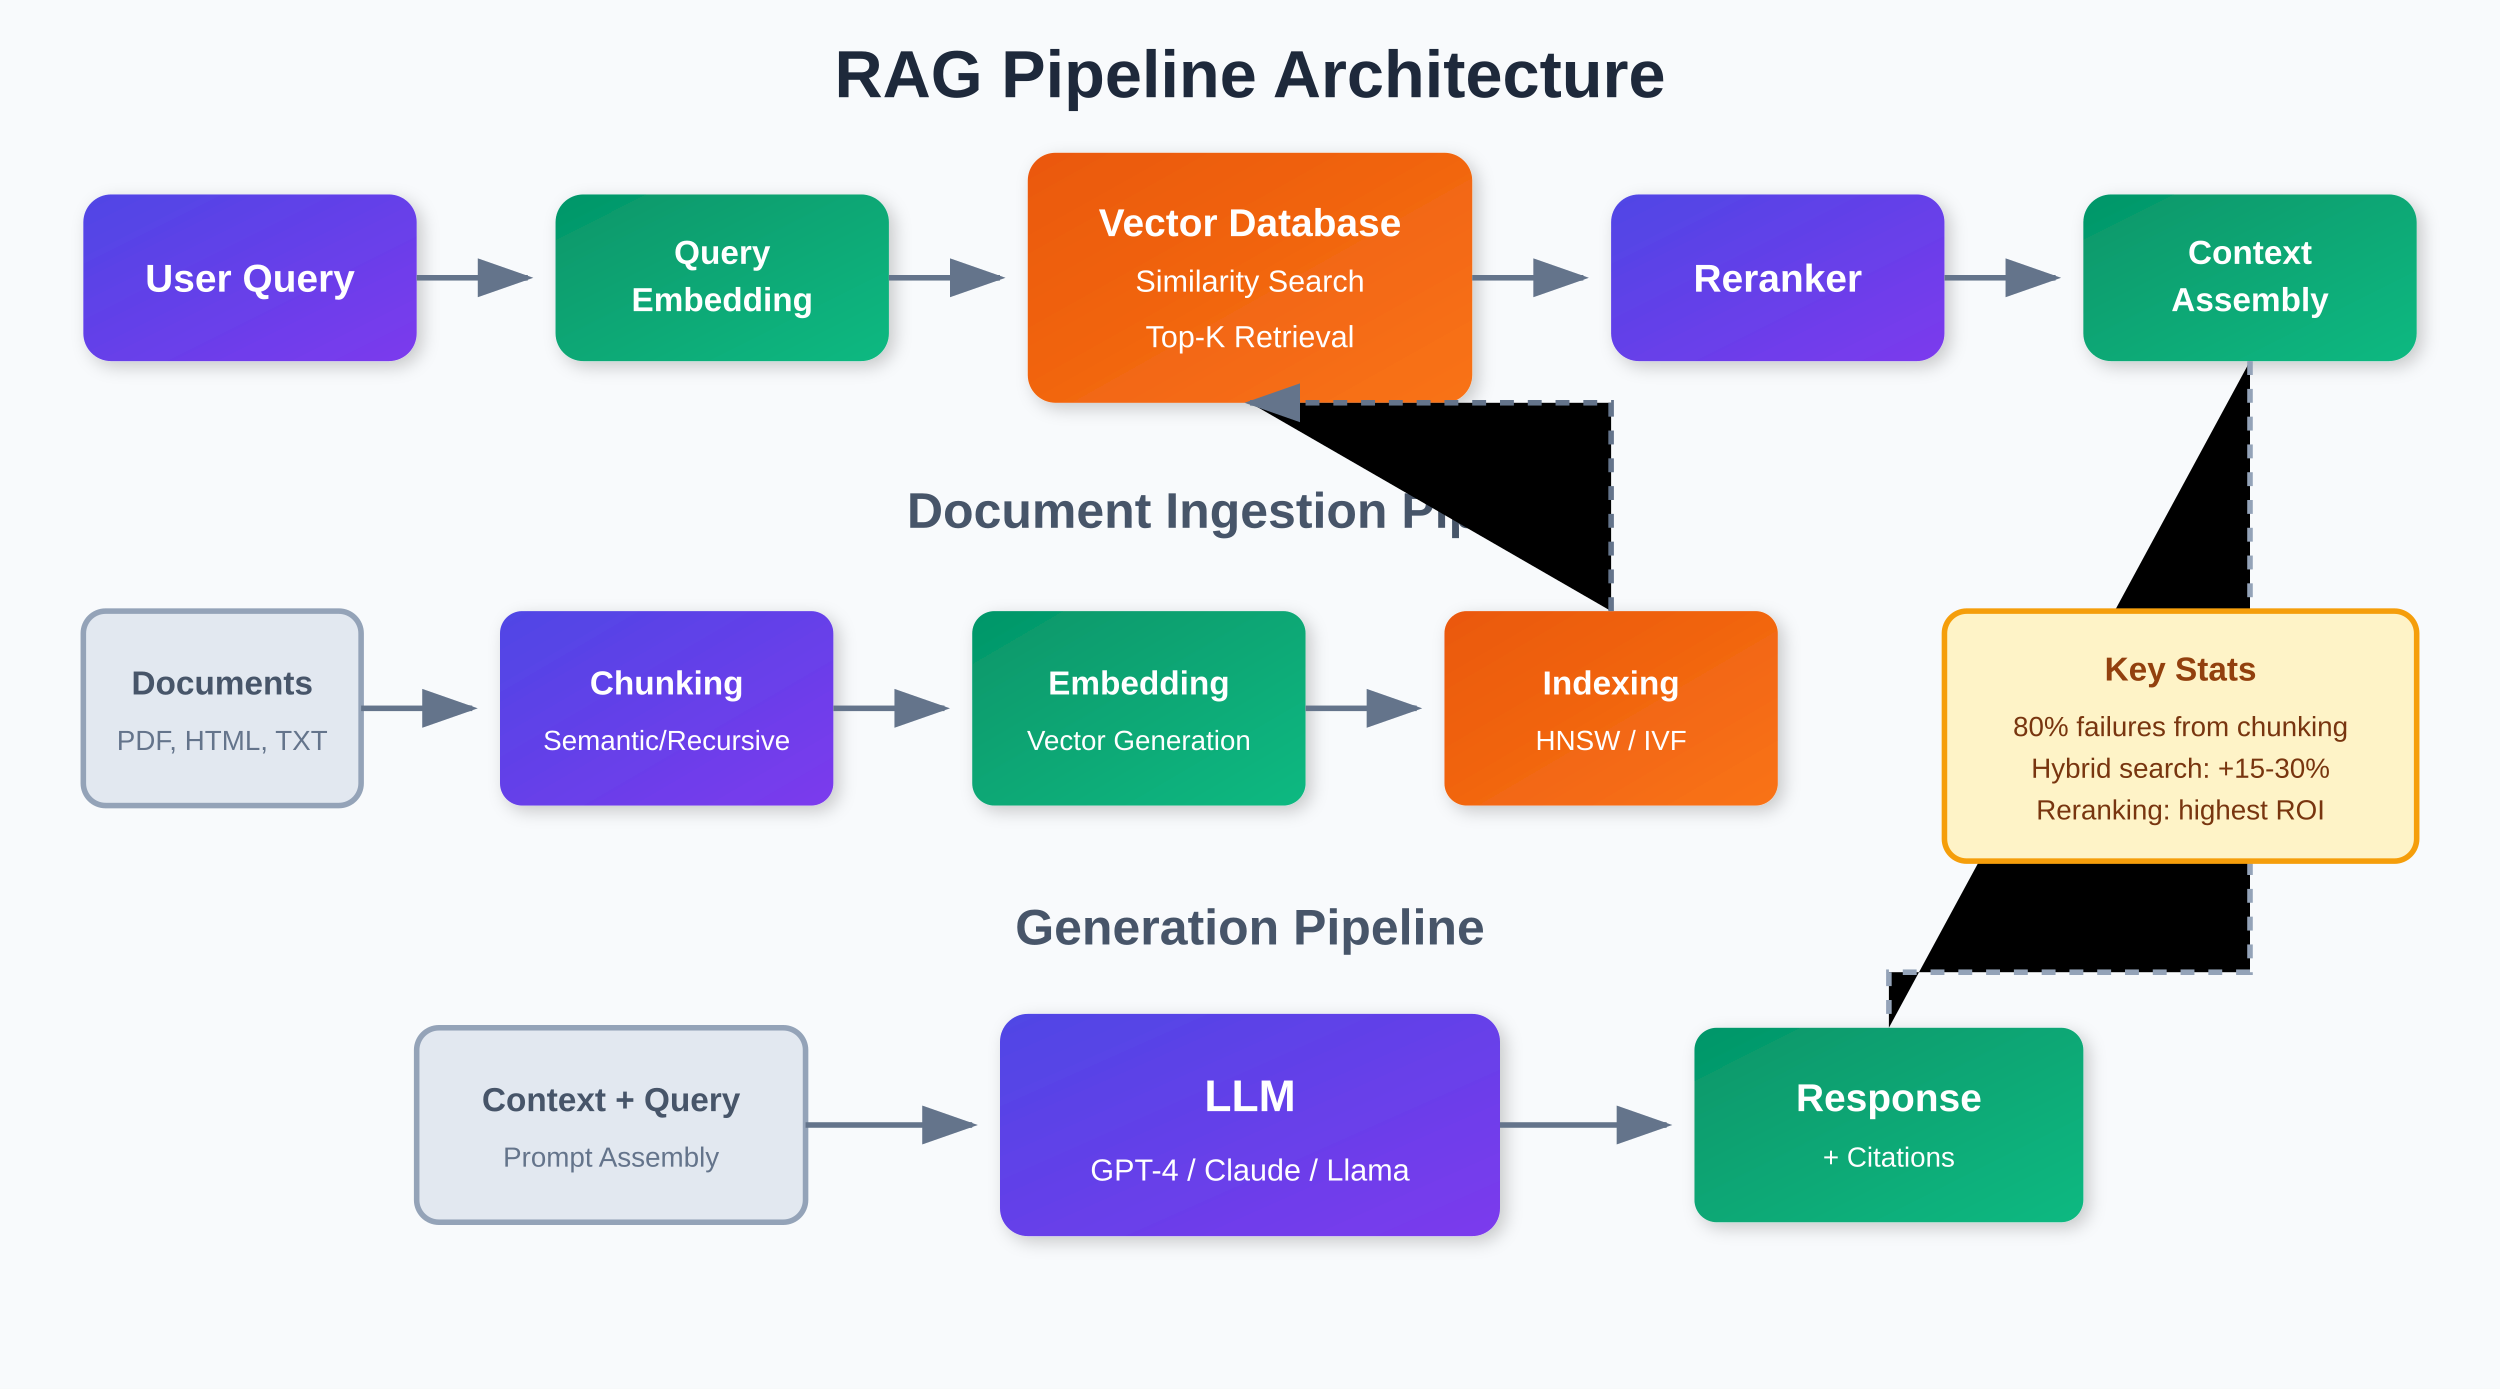
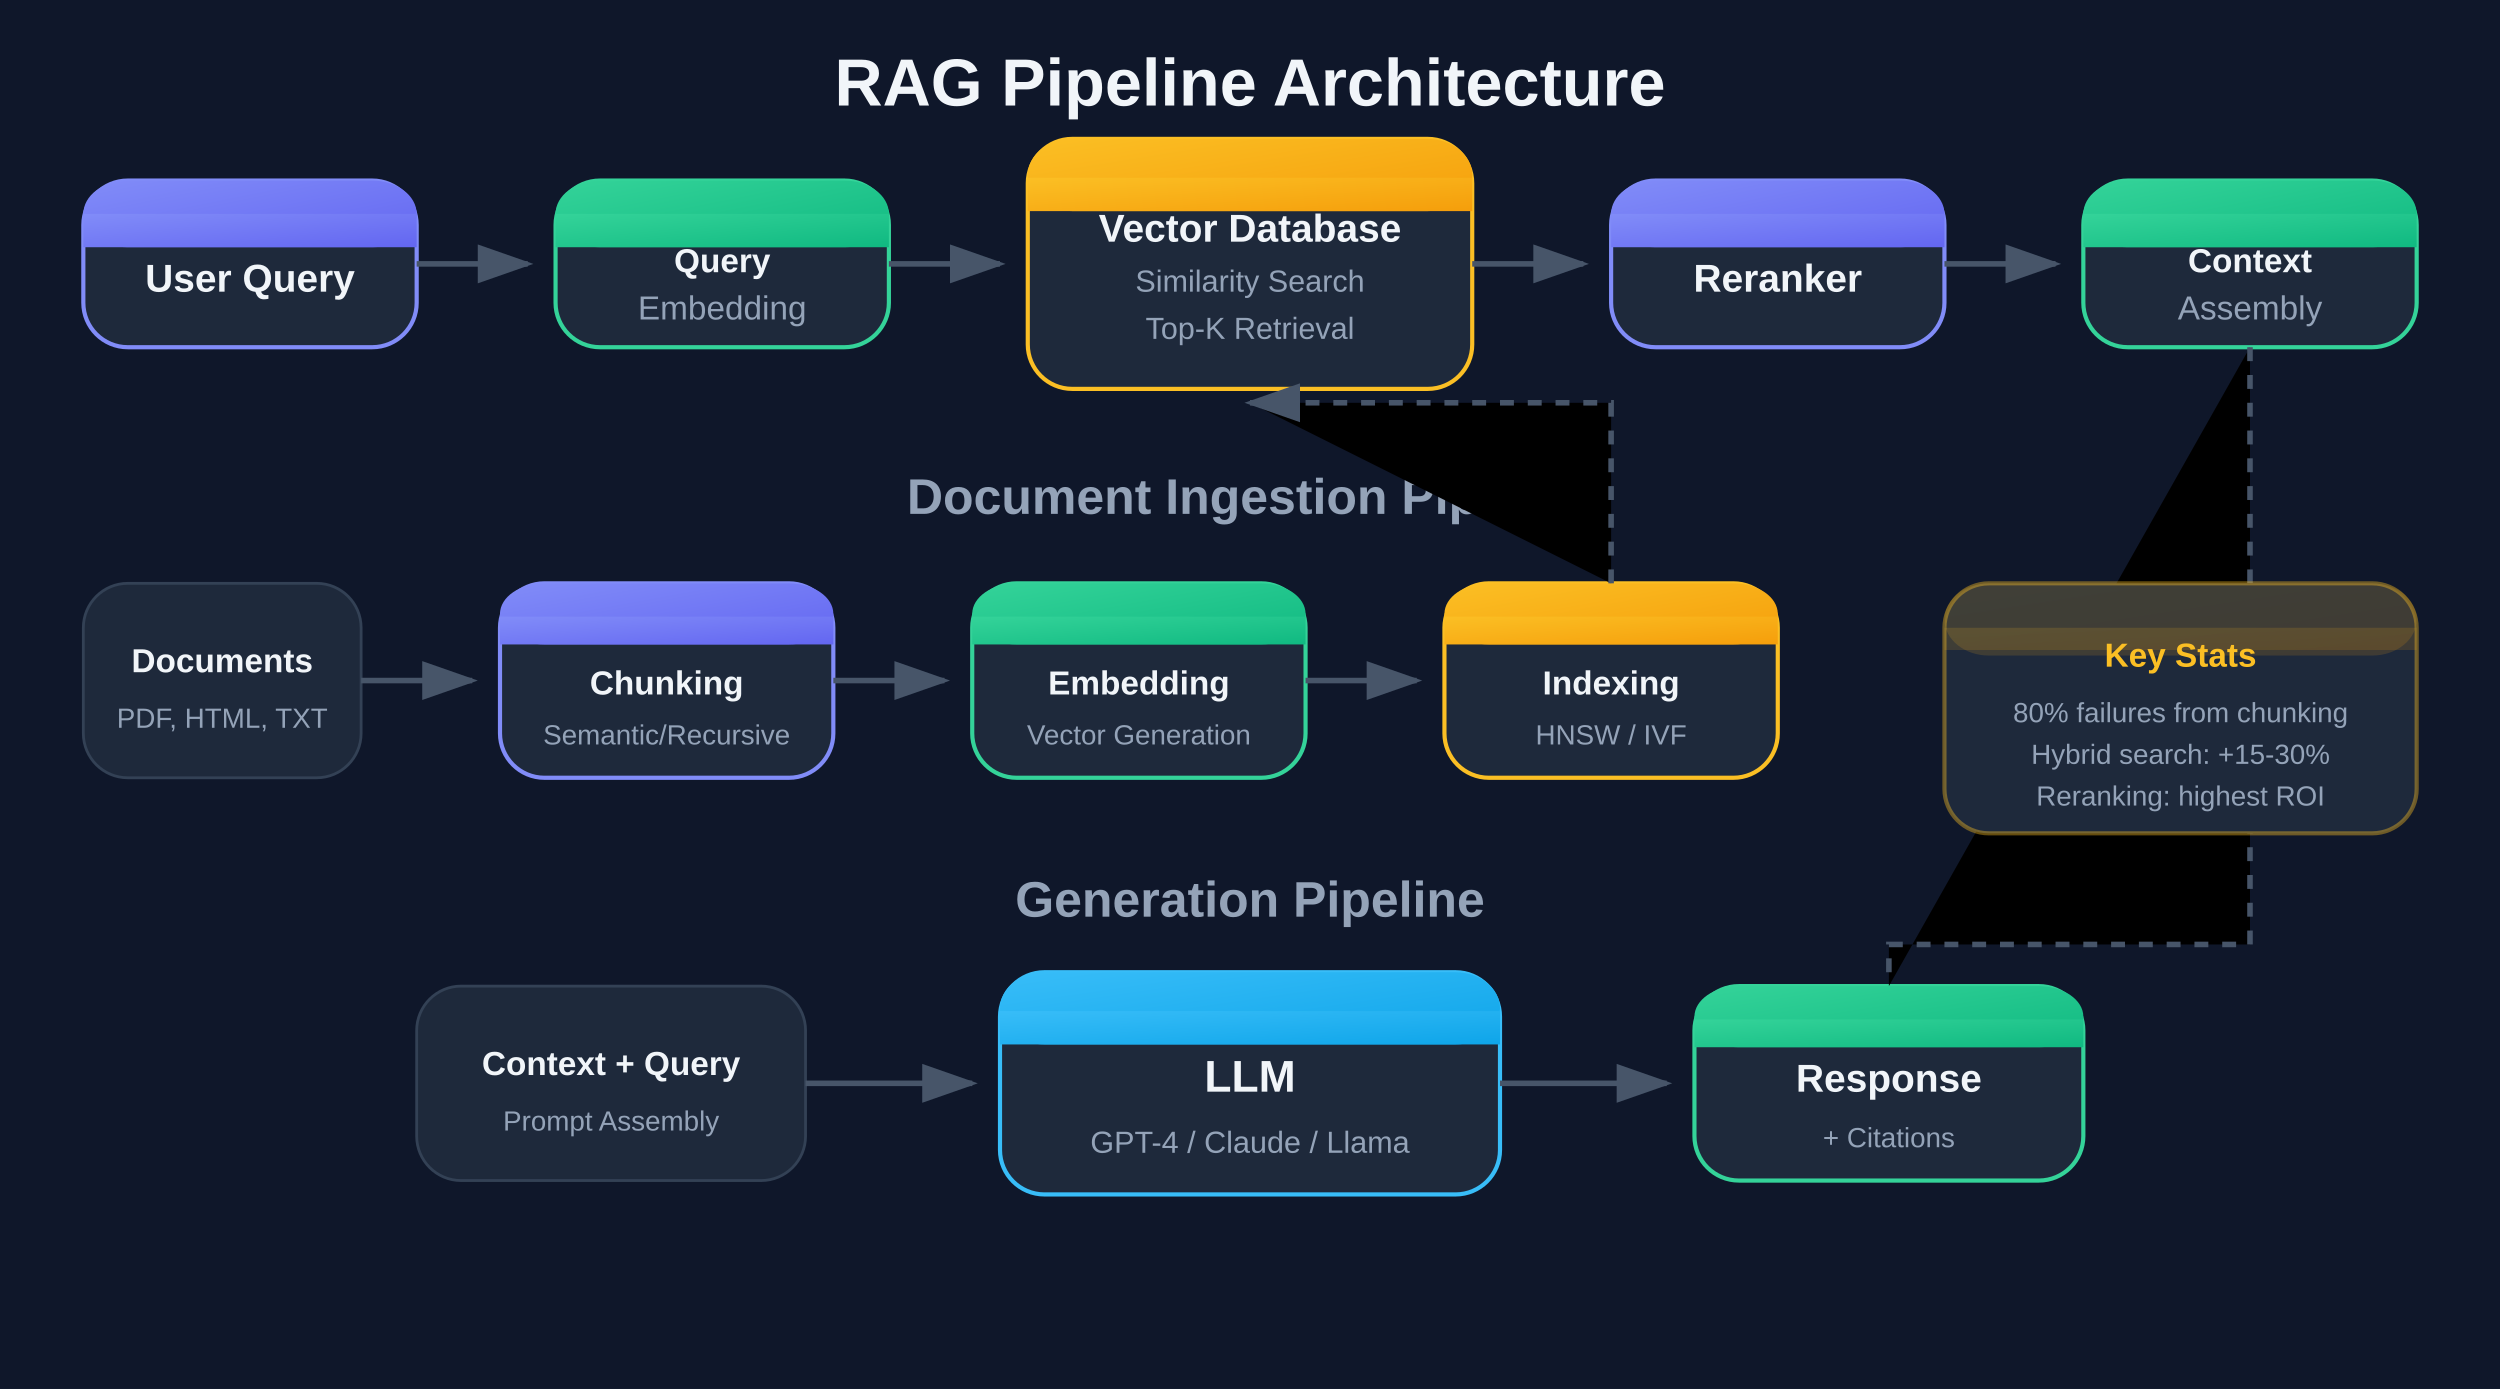
<svg xmlns="http://www.w3.org/2000/svg" viewBox="0 0 900 500">
  <defs>
-     <linearGradient id="blueGrad" x1="0%" y1="0%" x2="100%" y2="100%">
-       <stop offset="0%" style="stop-color:#4F46E5;stop-opacity:1" />
-       <stop offset="100%" style="stop-color:#7C3AED;stop-opacity:1" />
+     <linearGradient id="darkGrad" x1="0%" y1="0%" x2="100%" y2="100%" gradientTransform="rotate(135)">
+       <stop offset="0%" style="stop-color:#0f172a;stop-opacity:1" />
+       <stop offset="100%" style="stop-color:#1e1b4b;stop-opacity:1" />
    </linearGradient>
-     <linearGradient id="greenGrad" x1="0%" y1="0%" x2="100%" y2="100%">
-       <stop offset="0%" style="stop-color:#059669;stop-opacity:1" />
-       <stop offset="100%" style="stop-color:#10B981;stop-opacity:1" />
+     <linearGradient id="indigoGrad" x1="0%" y1="0%" x2="100%" y2="100%">
+       <stop offset="0%" style="stop-color:#818cf8;stop-opacity:1" />
+       <stop offset="100%" style="stop-color:#6366f1;stop-opacity:1" />
    </linearGradient>
-     <linearGradient id="orangeGrad" x1="0%" y1="0%" x2="100%" y2="100%">
-       <stop offset="0%" style="stop-color:#EA580C;stop-opacity:1" />
-       <stop offset="100%" style="stop-color:#F97316;stop-opacity:1" />
+     <linearGradient id="emeraldGrad" x1="0%" y1="0%" x2="100%" y2="100%">
+       <stop offset="0%" style="stop-color:#34d399;stop-opacity:1" />
+       <stop offset="100%" style="stop-color:#10b981;stop-opacity:1" />
    </linearGradient>
-     <filter id="shadow" x="-20%" y="-20%" width="140%" height="140%">
-       <feDropShadow dx="2" dy="2" stdDeviation="3" flood-opacity="0.2" />
-     </filter>
-   </defs>
-   <rect width="900" height="500" fill="#f8fafc" />
-   <text x="450" y="35" text-anchor="middle" font-family="Arial, sans-serif" font-size="24" font-weight="bold" fill="#1e293b">RAG Pipeline Architecture</text>
-   <rect x="30" y="70" width="120" height="60" rx="10" fill="url(#blueGrad)" filter="url(#shadow)" />
-   <text x="90" y="105" text-anchor="middle" font-family="Arial, sans-serif" font-size="14" fill="white" font-weight="bold">User Query</text>
-   <path d="M150 100 L190 100" stroke="#64748b" stroke-width="2" marker-end="url(#arrowhead)" />
-   <defs>
+     <linearGradient id="amberGrad" x1="0%" y1="0%" x2="100%" y2="100%">
+       <stop offset="0%" style="stop-color:#fbbf24;stop-opacity:1" />
+       <stop offset="100%" style="stop-color:#f59e0b;stop-opacity:1" />
+     </linearGradient>
+     <linearGradient id="skyGrad" x1="0%" y1="0%" x2="100%" y2="100%">
+       <stop offset="0%" style="stop-color:#38bdf8;stop-opacity:1" />
+       <stop offset="100%" style="stop-color:#0ea5e9;stop-opacity:1" />
+     </linearGradient>
    <marker id="arrowhead" markerWidth="10" markerHeight="7" refX="9" refY="3.5" orient="auto">
-       <polygon points="0 0, 10 3.5, 0 7" fill="#64748b" />
+       <polygon points="0 0, 10 3.5, 0 7" fill="#475569" />
    </marker>
  </defs>
-   <rect x="200" y="70" width="120" height="60" rx="10" fill="url(#greenGrad)" filter="url(#shadow)" />
-   <text x="260" y="95" text-anchor="middle" font-family="Arial, sans-serif" font-size="12" fill="white" font-weight="bold">Query</text>
-   <text x="260" y="112" text-anchor="middle" font-family="Arial, sans-serif" font-size="12" fill="white" font-weight="bold">Embedding</text>
-   <path d="M320 100 L360 100" stroke="#64748b" stroke-width="2" marker-end="url(#arrowhead)" />
-   <rect x="370" y="55" width="160" height="90" rx="10" fill="url(#orangeGrad)" filter="url(#shadow)" />
-   <text x="450" y="85" text-anchor="middle" font-family="Arial, sans-serif" font-size="14" fill="white" font-weight="bold">Vector Database</text>
-   <text x="450" y="105" text-anchor="middle" font-family="Arial, sans-serif" font-size="11" fill="white">Similarity Search</text>
-   <text x="450" y="125" text-anchor="middle" font-family="Arial, sans-serif" font-size="11" fill="white">Top-K Retrieval</text>
-   <path d="M530 100 L570 100" stroke="#64748b" stroke-width="2" marker-end="url(#arrowhead)" />
-   <rect x="580" y="70" width="120" height="60" rx="10" fill="url(#blueGrad)" filter="url(#shadow)" />
-   <text x="640" y="105" text-anchor="middle" font-family="Arial, sans-serif" font-size="14" fill="white" font-weight="bold">Reranker</text>
-   <path d="M700 100 L740 100" stroke="#64748b" stroke-width="2" marker-end="url(#arrowhead)" />
-   <rect x="750" y="70" width="120" height="60" rx="10" fill="url(#greenGrad)" filter="url(#shadow)" />
-   <text x="810" y="95" text-anchor="middle" font-family="Arial, sans-serif" font-size="12" fill="white" font-weight="bold">Context</text>
-   <text x="810" y="112" text-anchor="middle" font-family="Arial, sans-serif" font-size="12" fill="white" font-weight="bold">Assembly</text>
-   <text x="450" y="190" text-anchor="middle" font-family="Arial, sans-serif" font-size="18" font-weight="bold" fill="#475569">Document Ingestion Pipeline</text>
-   <rect x="30" y="220" width="100" height="70" rx="8" fill="#e2e8f0" stroke="#94a3b8" stroke-width="2" />
-   <text x="80" y="250" text-anchor="middle" font-family="Arial, sans-serif" font-size="12" fill="#475569" font-weight="bold">Documents</text>
-   <text x="80" y="270" text-anchor="middle" font-family="Arial, sans-serif" font-size="10" fill="#64748b">PDF, HTML, TXT</text>
-   <path d="M130 255 L170 255" stroke="#64748b" stroke-width="2" marker-end="url(#arrowhead)" />
-   <rect x="180" y="220" width="120" height="70" rx="8" fill="url(#blueGrad)" filter="url(#shadow)" />
-   <text x="240" y="250" text-anchor="middle" font-family="Arial, sans-serif" font-size="12" fill="white" font-weight="bold">Chunking</text>
-   <text x="240" y="270" text-anchor="middle" font-family="Arial, sans-serif" font-size="10" fill="white">Semantic/Recursive</text>
-   <path d="M300 255 L340 255" stroke="#64748b" stroke-width="2" marker-end="url(#arrowhead)" />
-   <rect x="350" y="220" width="120" height="70" rx="8" fill="url(#greenGrad)" filter="url(#shadow)" />
-   <text x="410" y="250" text-anchor="middle" font-family="Arial, sans-serif" font-size="12" fill="white" font-weight="bold">Embedding</text>
-   <text x="410" y="270" text-anchor="middle" font-family="Arial, sans-serif" font-size="10" fill="white">Vector Generation</text>
-   <path d="M470 255 L510 255" stroke="#64748b" stroke-width="2" marker-end="url(#arrowhead)" />
-   <rect x="520" y="220" width="120" height="70" rx="8" fill="url(#orangeGrad)" filter="url(#shadow)" />
-   <text x="580" y="250" text-anchor="middle" font-family="Arial, sans-serif" font-size="12" fill="white" font-weight="bold">Indexing</text>
-   <text x="580" y="270" text-anchor="middle" font-family="Arial, sans-serif" font-size="10" fill="white">HNSW / IVF</text>
-   <path d="M580 220 L580 145 L450 145" stroke="#64748b" stroke-width="2" stroke-dasharray="5,5" marker-end="url(#arrowhead)" />
-   <text x="450" y="340" text-anchor="middle" font-family="Arial, sans-serif" font-size="18" font-weight="bold" fill="#475569">Generation Pipeline</text>
-   <rect x="150" y="370" width="140" height="70" rx="8" fill="#e2e8f0" stroke="#94a3b8" stroke-width="2" />
-   <text x="220" y="400" text-anchor="middle" font-family="Arial, sans-serif" font-size="12" fill="#475569" font-weight="bold">Context + Query</text>
-   <text x="220" y="420" text-anchor="middle" font-family="Arial, sans-serif" font-size="10" fill="#64748b">Prompt Assembly</text>
-   <path d="M290 405 L350 405" stroke="#64748b" stroke-width="2" marker-end="url(#arrowhead)" />
-   <rect x="360" y="365" width="180" height="80" rx="10" fill="url(#blueGrad)" filter="url(#shadow)" />
-   <text x="450" y="400" text-anchor="middle" font-family="Arial, sans-serif" font-size="16" fill="white" font-weight="bold">LLM</text>
-   <text x="450" y="425" text-anchor="middle" font-family="Arial, sans-serif" font-size="11" fill="white">GPT-4 / Claude / Llama</text>
-   <path d="M540 405 L600 405" stroke="#64748b" stroke-width="2" marker-end="url(#arrowhead)" />
-   <rect x="610" y="370" width="140" height="70" rx="8" fill="url(#greenGrad)" filter="url(#shadow)" />
-   <text x="680" y="400" text-anchor="middle" font-family="Arial, sans-serif" font-size="14" fill="white" font-weight="bold">Response</text>
-   <text x="680" y="420" text-anchor="middle" font-family="Arial, sans-serif" font-size="10" fill="white">+ Citations</text>
-   <path d="M810 130 L810 350 L680 350 L680 370" stroke="#94a3b8" stroke-width="2" stroke-dasharray="5,5" />
-   <rect x="700" y="220" width="170" height="90" rx="8" fill="#fef3c7" stroke="#f59e0b" stroke-width="2" />
-   <text x="785" y="245" text-anchor="middle" font-family="Arial, sans-serif" font-size="12" fill="#92400e" font-weight="bold">Key Stats</text>
-   <text x="785" y="265" text-anchor="middle" font-family="Arial, sans-serif" font-size="10" fill="#78350f">80% failures from chunking</text>
-   <text x="785" y="280" text-anchor="middle" font-family="Arial, sans-serif" font-size="10" fill="#78350f">Hybrid search: +15-30%</text>
-   <text x="785" y="295" text-anchor="middle" font-family="Arial, sans-serif" font-size="10" fill="#78350f">Reranking: highest ROI</text>
+   <rect width="900" height="500" fill="#0f172a" />
+   <rect width="900" height="500" fill="url(#darkGrad)" />
+   <text x="450" y="38" text-anchor="middle" font-family="Arial, sans-serif" font-size="24" font-weight="bold" fill="#f1f5f9">RAG Pipeline Architecture</text>
+   <rect x="30" y="65" width="120" height="60" rx="16" fill="#1e293b" stroke="#818cf8" stroke-width="1.5" />
+   <rect x="30" y="65" width="120" height="24" rx="16" fill="url(#indigoGrad)" />
+   <rect x="30" y="77" width="120" height="12" fill="url(#indigoGrad)" />
+   <text x="90" y="105" text-anchor="middle" font-family="Arial, sans-serif" font-size="14" fill="#f1f5f9" font-weight="bold">User Query</text>
+   <path d="M150 95 L190 95" stroke="#475569" stroke-width="2" marker-end="url(#arrowhead)" />
+   <rect x="200" y="65" width="120" height="60" rx="16" fill="#1e293b" stroke="#34d399" stroke-width="1.5" />
+   <rect x="200" y="65" width="120" height="24" rx="16" fill="url(#emeraldGrad)" />
+   <rect x="200" y="77" width="120" height="12" fill="url(#emeraldGrad)" />
+   <text x="260" y="98" text-anchor="middle" font-family="Arial, sans-serif" font-size="12" fill="#f1f5f9" font-weight="bold">Query</text>
+   <text x="260" y="115" text-anchor="middle" font-family="Arial, sans-serif" font-size="12" fill="#94a3b8">Embedding</text>
+   <path d="M320 95 L360 95" stroke="#475569" stroke-width="2" marker-end="url(#arrowhead)" />
+   <rect x="370" y="50" width="160" height="90" rx="16" fill="#1e293b" stroke="#fbbf24" stroke-width="1.5" />
+   <rect x="370" y="50" width="160" height="26" rx="16" fill="url(#amberGrad)" />
+   <rect x="370" y="64" width="160" height="12" fill="url(#amberGrad)" />
+   <text x="450" y="87" text-anchor="middle" font-family="Arial, sans-serif" font-size="14" fill="#f1f5f9" font-weight="bold">Vector Database</text>
+   <text x="450" y="105" text-anchor="middle" font-family="Arial, sans-serif" font-size="11" fill="#94a3b8">Similarity Search</text>
+   <text x="450" y="122" text-anchor="middle" font-family="Arial, sans-serif" font-size="11" fill="#94a3b8">Top-K Retrieval</text>
+   <path d="M530 95 L570 95" stroke="#475569" stroke-width="2" marker-end="url(#arrowhead)" />
+   <rect x="580" y="65" width="120" height="60" rx="16" fill="#1e293b" stroke="#818cf8" stroke-width="1.5" />
+   <rect x="580" y="65" width="120" height="24" rx="16" fill="url(#indigoGrad)" />
+   <rect x="580" y="77" width="120" height="12" fill="url(#indigoGrad)" />
+   <text x="640" y="105" text-anchor="middle" font-family="Arial, sans-serif" font-size="14" fill="#f1f5f9" font-weight="bold">Reranker</text>
+   <path d="M700 95 L740 95" stroke="#475569" stroke-width="2" marker-end="url(#arrowhead)" />
+   <rect x="750" y="65" width="120" height="60" rx="16" fill="#1e293b" stroke="#34d399" stroke-width="1.5" />
+   <rect x="750" y="65" width="120" height="24" rx="16" fill="url(#emeraldGrad)" />
+   <rect x="750" y="77" width="120" height="12" fill="url(#emeraldGrad)" />
+   <text x="810" y="98" text-anchor="middle" font-family="Arial, sans-serif" font-size="12" fill="#f1f5f9" font-weight="bold">Context</text>
+   <text x="810" y="115" text-anchor="middle" font-family="Arial, sans-serif" font-size="12" fill="#94a3b8">Assembly</text>
+   <text x="450" y="185" text-anchor="middle" font-family="Arial, sans-serif" font-size="18" font-weight="bold" fill="#94a3b8">Document Ingestion Pipeline</text>
+   <rect x="30" y="210" width="100" height="70" rx="16" fill="#1e293b" stroke="#334155" stroke-width="1" />
+   <text x="80" y="242" text-anchor="middle" font-family="Arial, sans-serif" font-size="12" fill="#f1f5f9" font-weight="bold">Documents</text>
+   <text x="80" y="262" text-anchor="middle" font-family="Arial, sans-serif" font-size="10" fill="#94a3b8">PDF, HTML, TXT</text>
+   <path d="M130 245 L170 245" stroke="#475569" stroke-width="2" marker-end="url(#arrowhead)" />
+   <rect x="180" y="210" width="120" height="70" rx="16" fill="#1e293b" stroke="#818cf8" stroke-width="1.5" />
+   <rect x="180" y="210" width="120" height="22" rx="16" fill="url(#indigoGrad)" />
+   <rect x="180" y="222" width="120" height="10" fill="url(#indigoGrad)" />
+   <text x="240" y="250" text-anchor="middle" font-family="Arial, sans-serif" font-size="12" fill="#f1f5f9" font-weight="bold">Chunking</text>
+   <text x="240" y="268" text-anchor="middle" font-family="Arial, sans-serif" font-size="10" fill="#94a3b8">Semantic/Recursive</text>
+   <path d="M300 245 L340 245" stroke="#475569" stroke-width="2" marker-end="url(#arrowhead)" />
+   <rect x="350" y="210" width="120" height="70" rx="16" fill="#1e293b" stroke="#34d399" stroke-width="1.5" />
+   <rect x="350" y="210" width="120" height="22" rx="16" fill="url(#emeraldGrad)" />
+   <rect x="350" y="222" width="120" height="10" fill="url(#emeraldGrad)" />
+   <text x="410" y="250" text-anchor="middle" font-family="Arial, sans-serif" font-size="12" fill="#f1f5f9" font-weight="bold">Embedding</text>
+   <text x="410" y="268" text-anchor="middle" font-family="Arial, sans-serif" font-size="10" fill="#94a3b8">Vector Generation</text>
+   <path d="M470 245 L510 245" stroke="#475569" stroke-width="2" marker-end="url(#arrowhead)" />
+   <rect x="520" y="210" width="120" height="70" rx="16" fill="#1e293b" stroke="#fbbf24" stroke-width="1.5" />
+   <rect x="520" y="210" width="120" height="22" rx="16" fill="url(#amberGrad)" />
+   <rect x="520" y="222" width="120" height="10" fill="url(#amberGrad)" />
+   <text x="580" y="250" text-anchor="middle" font-family="Arial, sans-serif" font-size="12" fill="#f1f5f9" font-weight="bold">Indexing</text>
+   <text x="580" y="268" text-anchor="middle" font-family="Arial, sans-serif" font-size="10" fill="#94a3b8">HNSW / IVF</text>
+   <path d="M580 210 L580 145 L450 145" stroke="#475569" stroke-width="2" stroke-dasharray="5,5" marker-end="url(#arrowhead)" />
+   <text x="450" y="330" text-anchor="middle" font-family="Arial, sans-serif" font-size="18" font-weight="bold" fill="#94a3b8">Generation Pipeline</text>
+   <rect x="150" y="355" width="140" height="70" rx="16" fill="#1e293b" stroke="#334155" stroke-width="1" />
+   <text x="220" y="387" text-anchor="middle" font-family="Arial, sans-serif" font-size="12" fill="#f1f5f9" font-weight="bold">Context + Query</text>
+   <text x="220" y="407" text-anchor="middle" font-family="Arial, sans-serif" font-size="10" fill="#94a3b8">Prompt Assembly</text>
+   <path d="M290 390 L350 390" stroke="#475569" stroke-width="2" marker-end="url(#arrowhead)" />
+   <rect x="360" y="350" width="180" height="80" rx="16" fill="#1e293b" stroke="#38bdf8" stroke-width="1.5" />
+   <rect x="360" y="350" width="180" height="26" rx="16" fill="url(#skyGrad)" />
+   <rect x="360" y="364" width="180" height="12" fill="url(#skyGrad)" />
+   <text x="450" y="393" text-anchor="middle" font-family="Arial, sans-serif" font-size="16" fill="#f1f5f9" font-weight="bold">LLM</text>
+   <text x="450" y="415" text-anchor="middle" font-family="Arial, sans-serif" font-size="11" fill="#94a3b8">GPT-4 / Claude / Llama</text>
+   <path d="M540 390 L600 390" stroke="#475569" stroke-width="2" marker-end="url(#arrowhead)" />
+   <rect x="610" y="355" width="140" height="70" rx="16" fill="#1e293b" stroke="#34d399" stroke-width="1.5" />
+   <rect x="610" y="355" width="140" height="22" rx="16" fill="url(#emeraldGrad)" />
+   <rect x="610" y="367" width="140" height="10" fill="url(#emeraldGrad)" />
+   <text x="680" y="393" text-anchor="middle" font-family="Arial, sans-serif" font-size="14" fill="#f1f5f9" font-weight="bold">Response</text>
+   <text x="680" y="413" text-anchor="middle" font-family="Arial, sans-serif" font-size="10" fill="#94a3b8">+ Citations</text>
+   <path d="M810 125 L810 340 L680 340 L680 355" stroke="#475569" stroke-width="2" stroke-dasharray="5,5" />
+   <rect x="700" y="210" width="170" height="90" rx="16" fill="#1e293b" stroke="#fbbf24" stroke-width="1.5" stroke-opacity="0.4" />
+   <rect x="700" y="210" width="170" height="26" rx="16" fill="url(#amberGrad)" fill-opacity="0.15" />
+   <rect x="700" y="226" width="170" height="8" fill="url(#amberGrad)" fill-opacity="0.15" />
+   <text x="785" y="240" text-anchor="middle" font-family="Arial, sans-serif" font-size="12" fill="#fbbf24" font-weight="bold">Key Stats</text>
+   <text x="785" y="260" text-anchor="middle" font-family="Arial, sans-serif" font-size="10" fill="#94a3b8">80% failures from chunking</text>
+   <text x="785" y="275" text-anchor="middle" font-family="Arial, sans-serif" font-size="10" fill="#94a3b8">Hybrid search: +15-30%</text>
+   <text x="785" y="290" text-anchor="middle" font-family="Arial, sans-serif" font-size="10" fill="#94a3b8">Reranking: highest ROI</text>
</svg>
